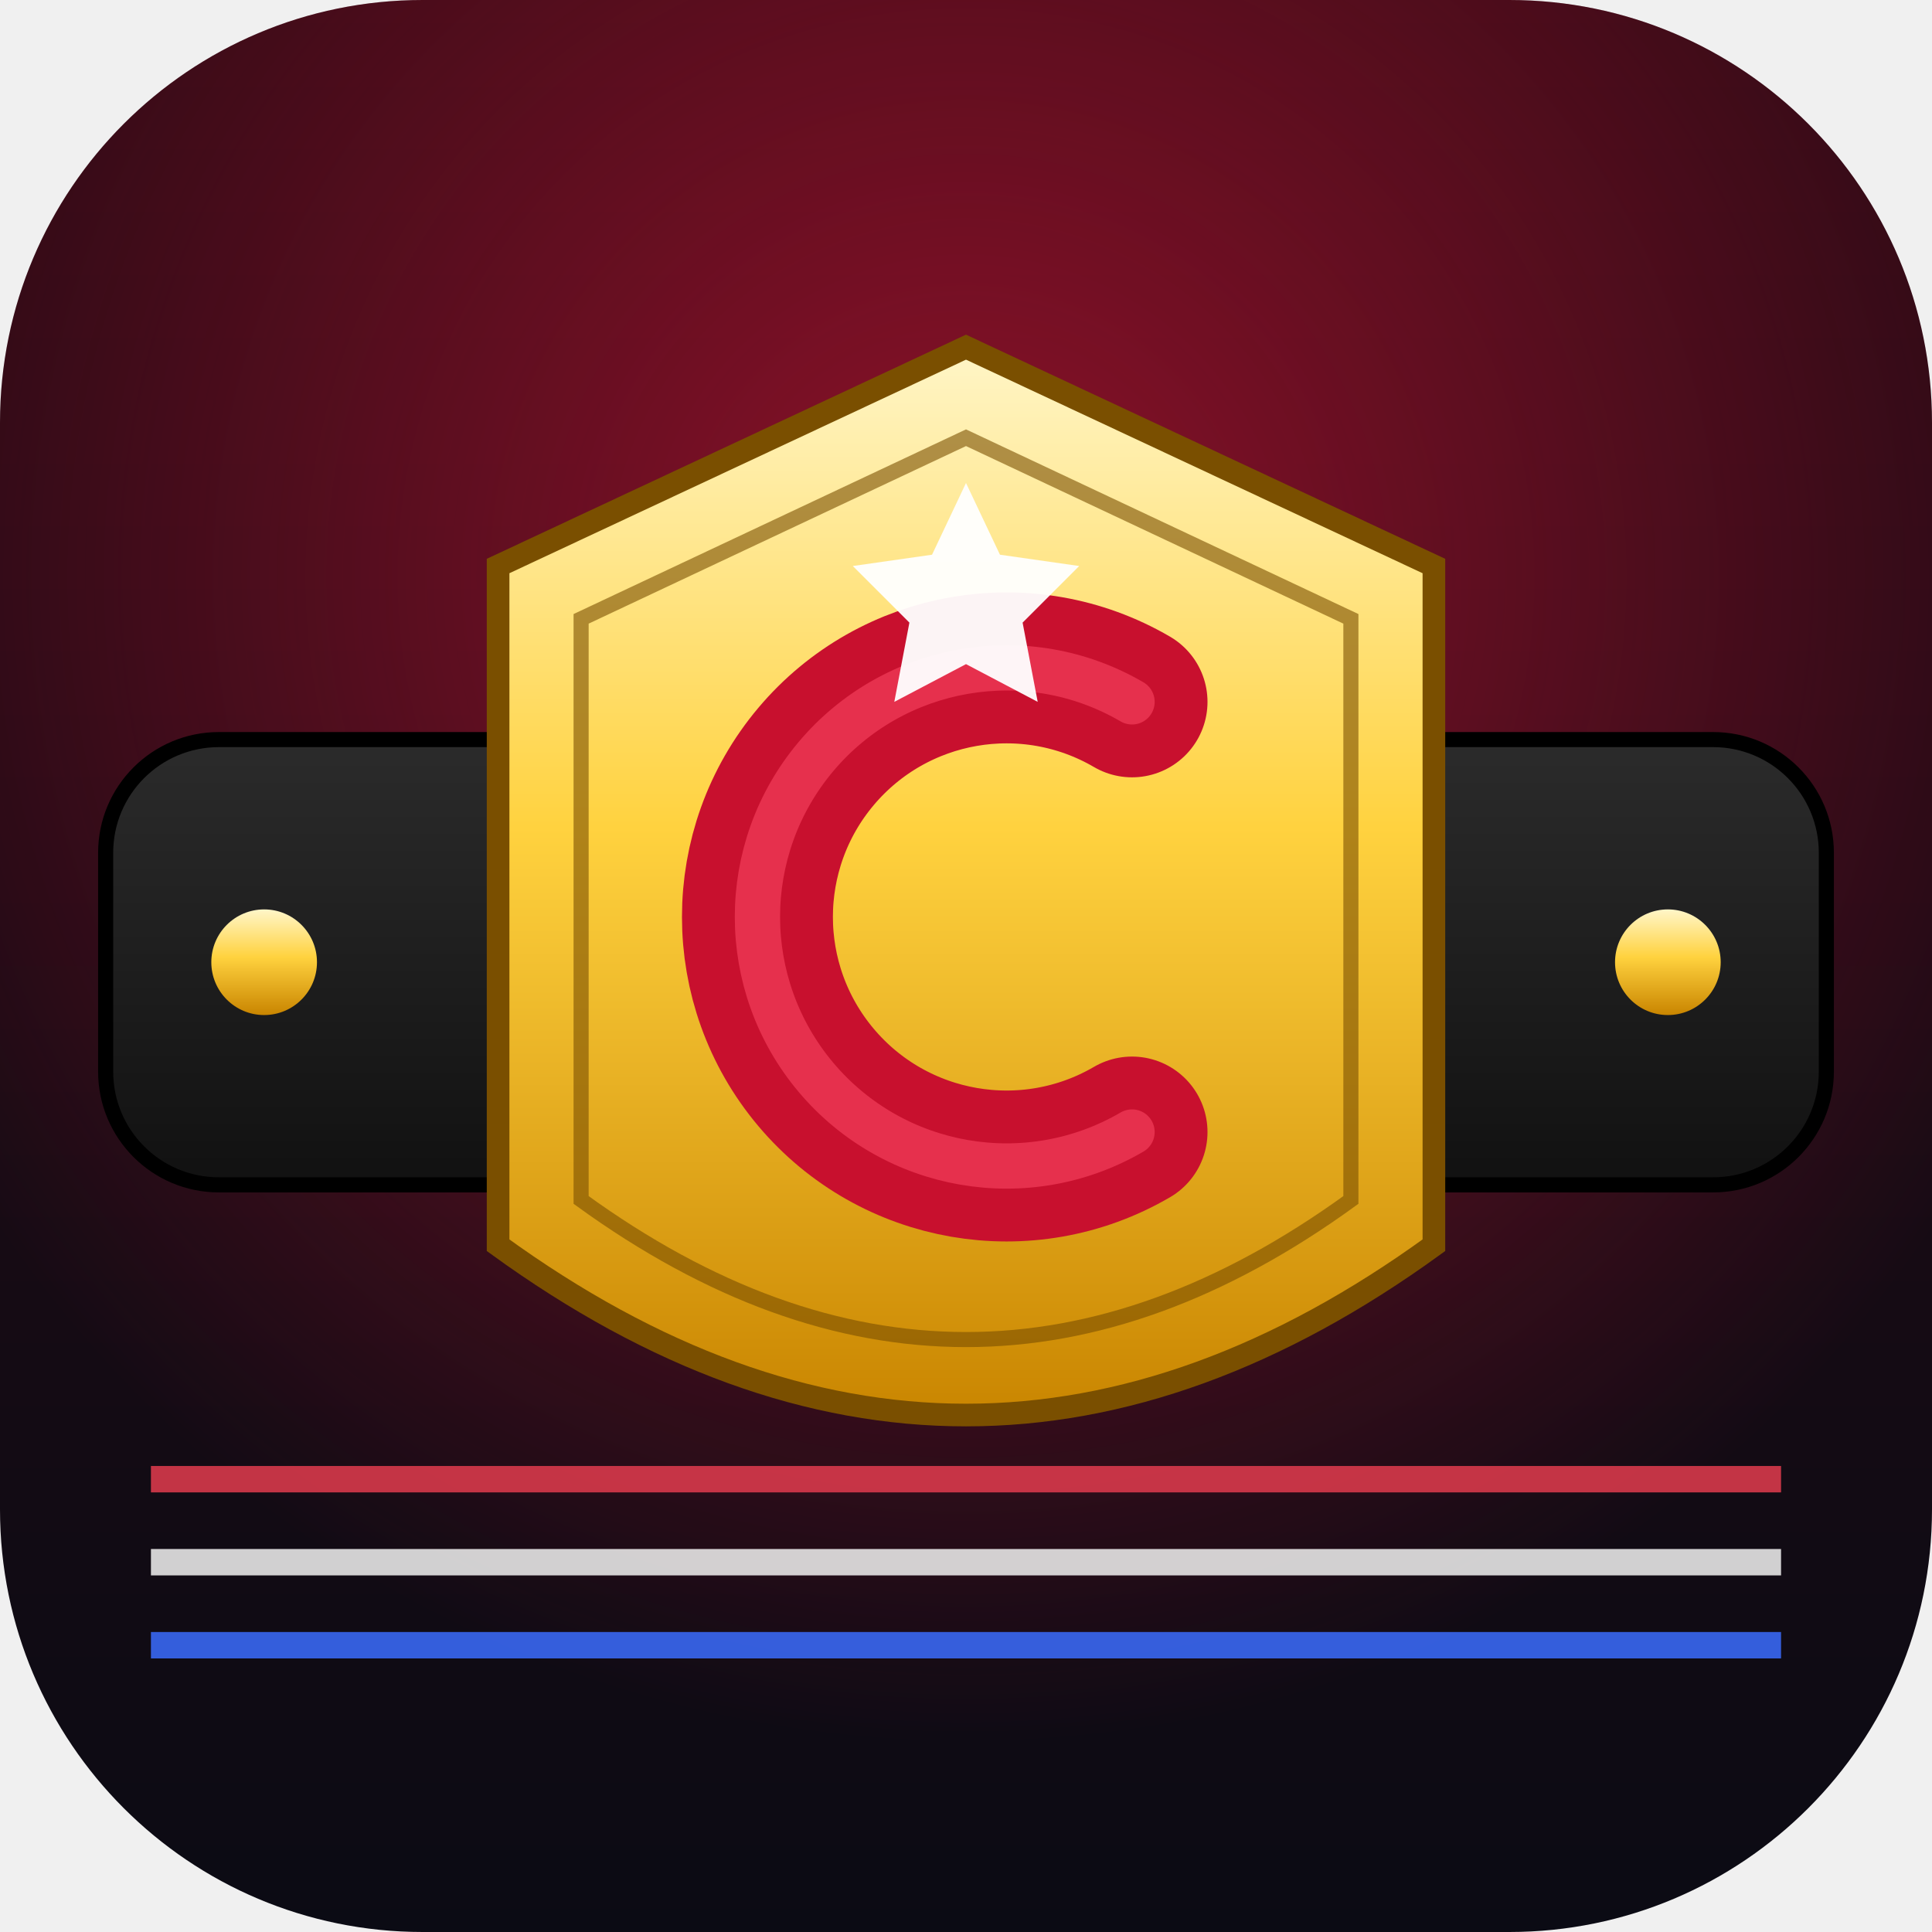
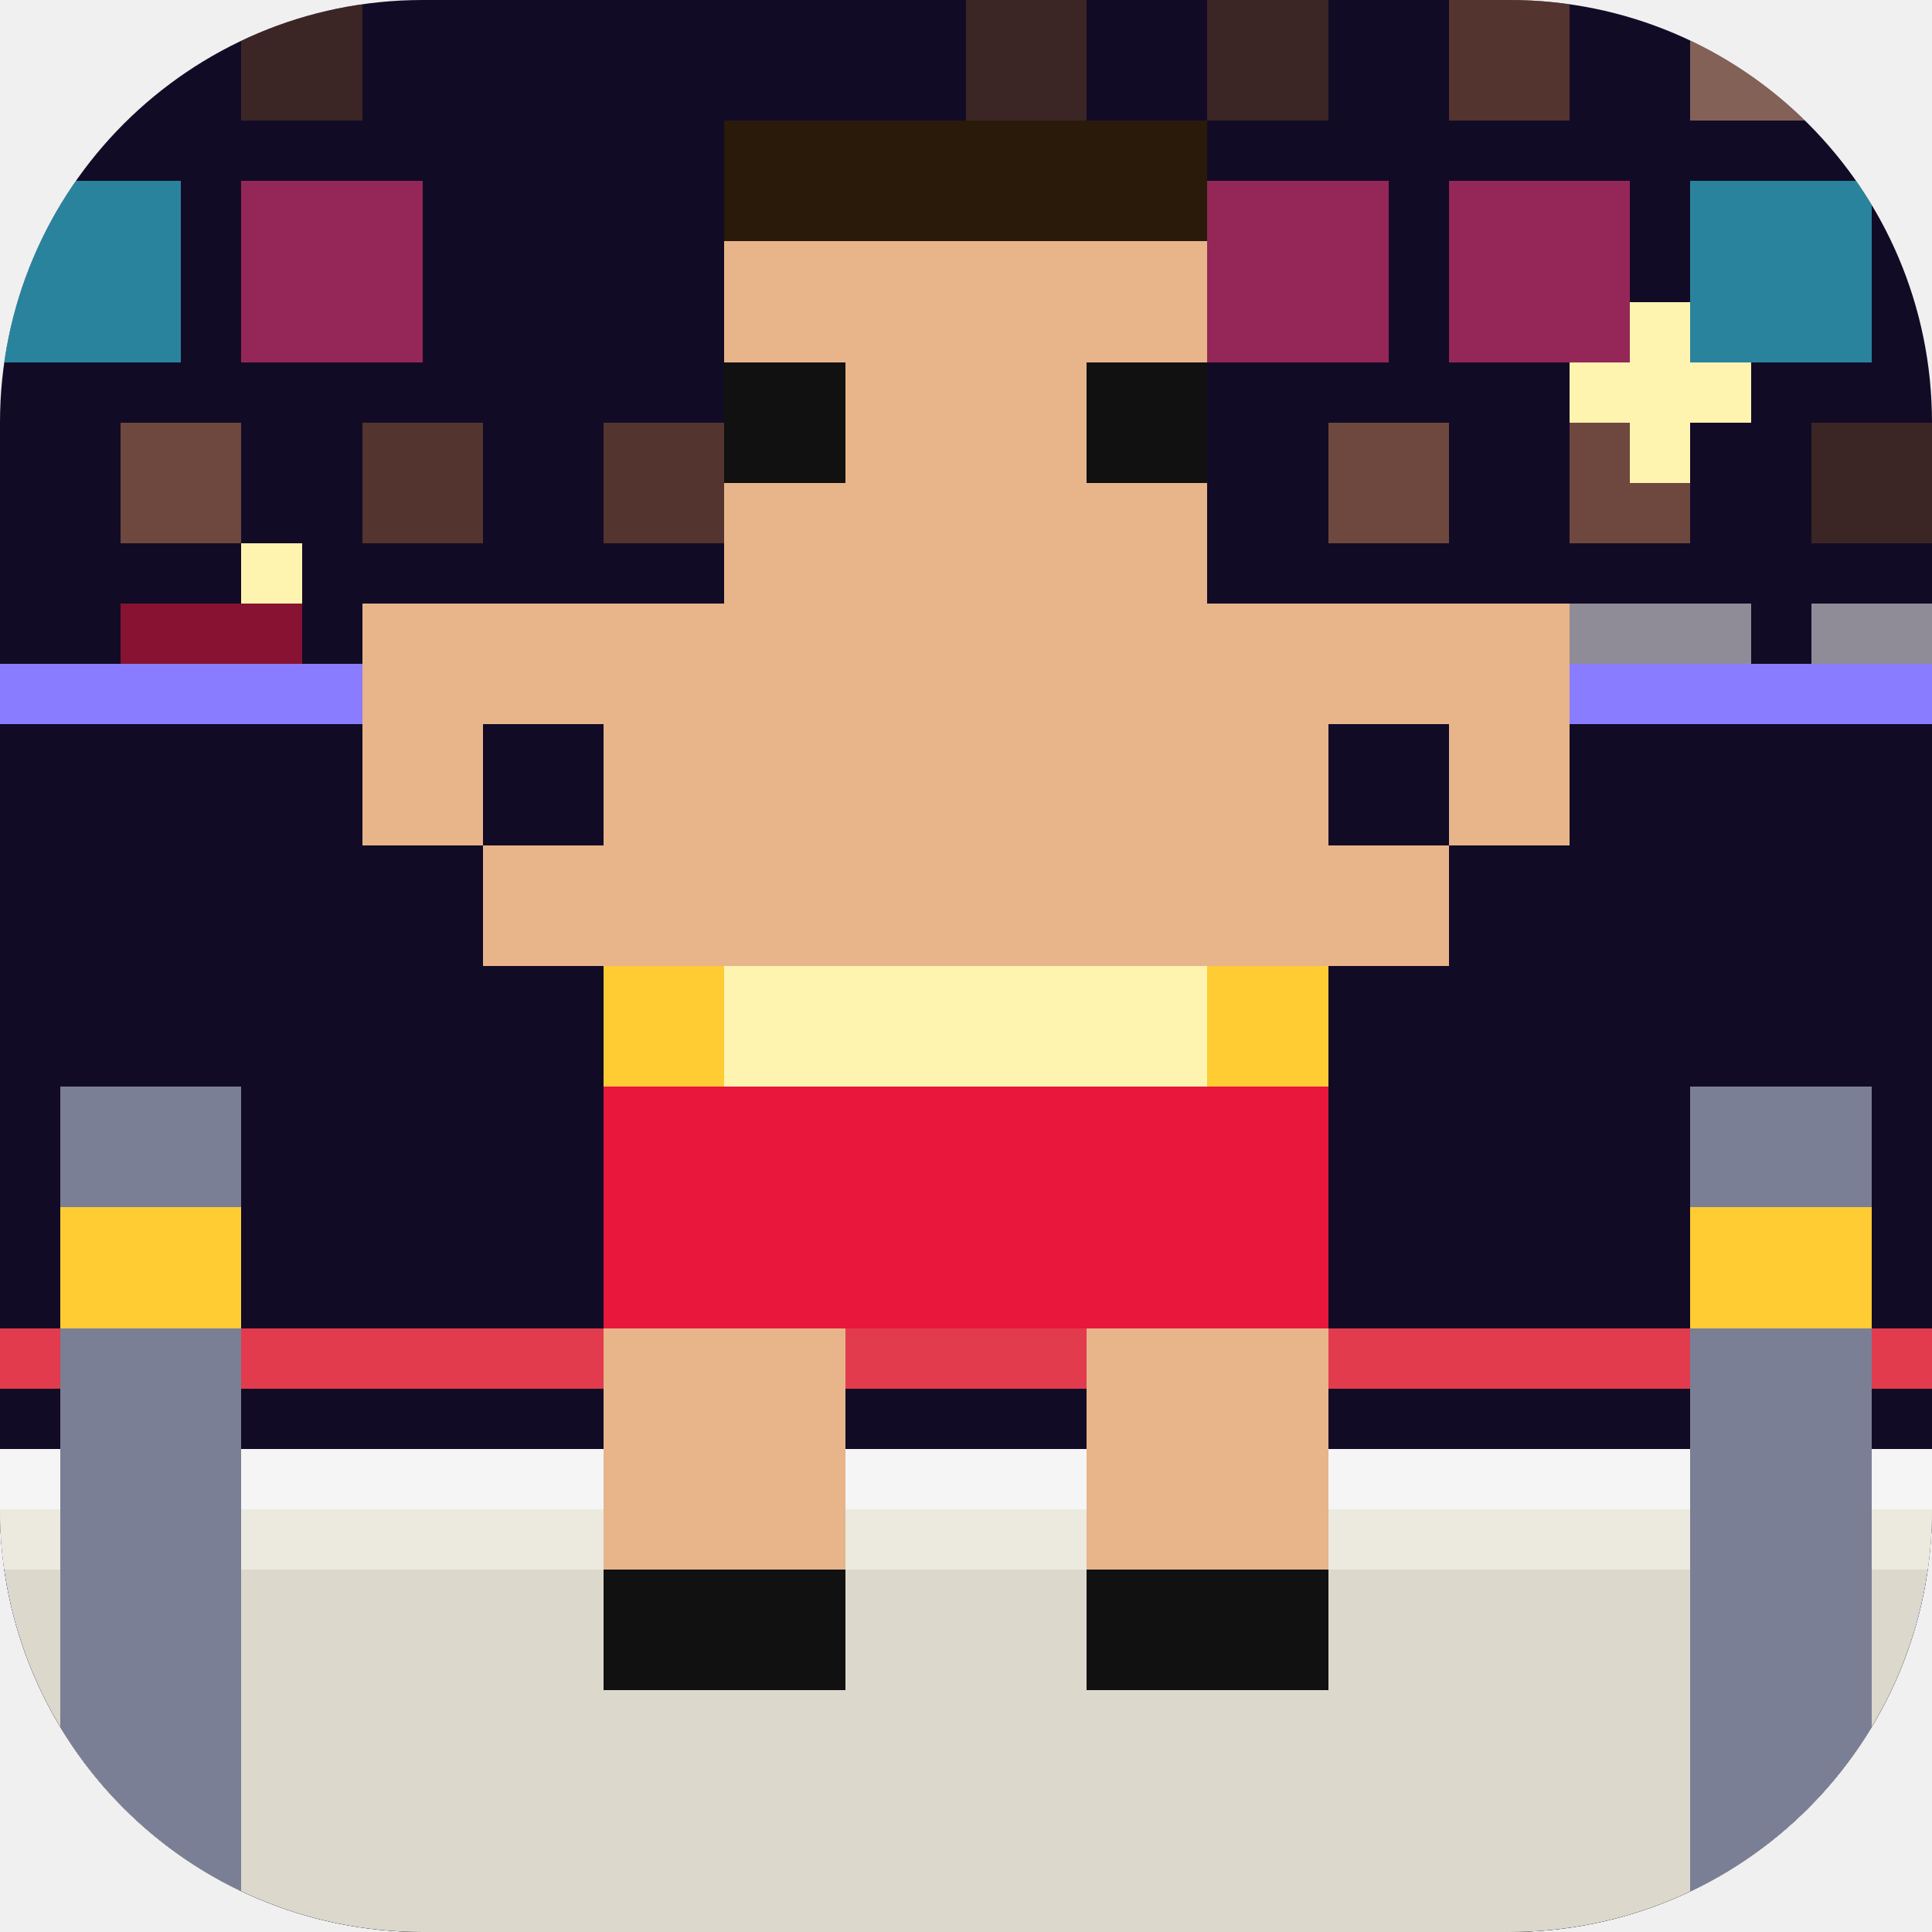
- <svg xmlns="http://www.w3.org/2000/svg" viewBox="0 0 512 512">
+ <svg xmlns="http://www.w3.org/2000/svg" viewBox="0 0 32 32" shape-rendering="crispEdges">
  <defs>
-     <linearGradient id="bg" x1="0" y1="0" x2="0" y2="1">
-       <stop offset="0" stop-color="#2a0a14" />
-       <stop offset="1" stop-color="#0b0b14" />
-     </linearGradient>
-     <radialGradient id="spot" cx="50%" cy="30%" r="60%">
-       <stop offset="0" stop-color="#e8173b" stop-opacity=".55" />
-       <stop offset="1" stop-color="#e8173b" stop-opacity="0" />
-     </radialGradient>
-     <linearGradient id="gold" x1="0" y1="0" x2="0" y2="1">
-       <stop offset="0" stop-color="#fff6c9" />
-       <stop offset=".45" stop-color="#ffd23f" />
-       <stop offset="1" stop-color="#c98500" />
-     </linearGradient>
-     <linearGradient id="strap" x1="0" y1="0" x2="0" y2="1">
-       <stop offset="0" stop-color="#2b2b2b" />
-       <stop offset="1" stop-color="#111" />
-     </linearGradient>
+     <clipPath id="r">
+       <rect width="32" height="32" rx="7" />
+     </clipPath>
  </defs>
-   <rect width="512" height="512" rx="112" fill="url(#bg)" />
-   <rect width="512" height="512" rx="112" fill="url(#spot)" />
-   <g stroke-width="7" opacity=".85">
-     <line x1="40" y1="392" x2="472" y2="392" stroke="#e23b4e" />
-     <line x1="40" y1="414" x2="472" y2="414" stroke="#f2f2f2" />
-     <line x1="40" y1="436" x2="472" y2="436" stroke="#3b6cff" />
+   <g clip-path="url(#r)">
+     <rect x="0" y="0" width="32" height="32" fill="#120b26" />
+     <g opacity="0.55">
+       <rect x="0" y="3" width="3" height="3" fill="#3ee6ff" />
+       <rect x="0" y="0" width="2" height="2" fill="#b97a52" />
+       <rect x="4" y="3" width="3" height="3" fill="#ff3e7f" />
+       <rect x="4" y="0" width="2" height="2" fill="#5e3a24" />
+       <rect x="16" y="3" width="3" height="3" fill="#2fd17a" />
+       <rect x="16" y="0" width="2" height="2" fill="#5e3a24" />
+       <rect x="20" y="3" width="3" height="3" fill="#ff3e7f" />
+       <rect x="20" y="0" width="2" height="2" fill="#5e3a24" />
+       <rect x="24" y="3" width="3" height="3" fill="#ff3e7f" />
+       <rect x="24" y="0" width="2" height="2" fill="#8a5536" />
+       <rect x="28" y="3" width="3" height="3" fill="#3ee6ff" />
+       <rect x="28" y="0" width="2" height="2" fill="#e0a77e" />
+       <rect x="32" y="3" width="3" height="3" fill="#f5f5f5" />
+       <rect x="32" y="0" width="2" height="2" fill="#f1c7a3" />
+       <rect x="36" y="3" width="3" height="3" fill="#ffcc33" />
+       <rect x="36" y="0" width="2" height="2" fill="#e0a77e" />
+       <rect x="2" y="10" width="3" height="3" fill="#e8173b" />
+       <rect x="2" y="7" width="2" height="2" fill="#b97a52" />
+       <rect x="6" y="10" width="3" height="3" fill="#2fd17a" />
+       <rect x="6" y="7" width="2" height="2" fill="#8a5536" />
+       <rect x="10" y="10" width="3" height="3" fill="#f5f5f5" />
+       <rect x="10" y="7" width="2" height="2" fill="#8a5536" />
+       <rect x="14" y="10" width="3" height="3" fill="#ff3e7f" />
+       <rect x="14" y="7" width="2" height="2" fill="#e0a77e" />
+       <rect x="18" y="10" width="3" height="3" fill="#ffcc33" />
+       <rect x="18" y="7" width="2" height="2" fill="#f1c7a3" />
+       <rect x="22" y="10" width="3" height="3" fill="#7a5cff" />
+       <rect x="22" y="7" width="2" height="2" fill="#b97a52" />
+       <rect x="26" y="10" width="3" height="3" fill="#f5f5f5" />
+       <rect x="26" y="7" width="2" height="2" fill="#b97a52" />
+       <rect x="30" y="10" width="3" height="3" fill="#f5f5f5" />
+       <rect x="30" y="7" width="2" height="2" fill="#5e3a24" />
+       <rect x="34" y="10" width="3" height="3" fill="#f5f5f5" />
+       <rect x="34" y="7" width="2" height="2" fill="#5e3a24" />
+       <rect x="38" y="10" width="3" height="3" fill="#ff7a2f" />
+       <rect x="38" y="7" width="2" height="2" fill="#f1c7a3" />
+     </g>
+     <rect x="0" y="11" width="32" height="21" fill="#120b26" />
+     <rect x="0" y="11" width="32" height="1" fill="#8a7cff" />
+     <rect x="0" y="22" width="32" height="1" fill="#e23b4e" />
+     <rect x="0" y="24" width="32" height="1" fill="#f5f5f5" />
+     <rect x="0" y="26" width="32" height="1" fill="#3b6cff" />
+     <rect x="0" y="25" width="32" height="7" fill="#dcd8cc" />
+     <rect x="0" y="25" width="32" height="1" fill="#ece9df" />
+     <rect x="1" y="18" width="3" height="14" fill="#7a7f95" />
+     <rect x="1" y="20" width="3" height="2" fill="#ffcc33" />
+     <rect x="28" y="18" width="3" height="14" fill="#7a7f95" />
+     <rect x="28" y="20" width="3" height="2" fill="#ffcc33" />
+     <rect x="12" y="2" width="2" height="2" fill="#2a1a0a" />
+     <rect x="14" y="2" width="2" height="2" fill="#2a1a0a" />
+     <rect x="16" y="2" width="2" height="2" fill="#2a1a0a" />
+     <rect x="18" y="2" width="2" height="2" fill="#2a1a0a" />
+     <rect x="12" y="4" width="2" height="2" fill="#e8b48a" />
+     <rect x="14" y="4" width="2" height="2" fill="#e8b48a" />
+     <rect x="16" y="4" width="2" height="2" fill="#e8b48a" />
+     <rect x="18" y="4" width="2" height="2" fill="#e8b48a" />
+     <rect x="12" y="6" width="2" height="2" fill="#111111" />
+     <rect x="14" y="6" width="2" height="2" fill="#e8b48a" />
+     <rect x="16" y="6" width="2" height="2" fill="#e8b48a" />
+     <rect x="18" y="6" width="2" height="2" fill="#111111" />
+     <rect x="12" y="8" width="2" height="2" fill="#e8b48a" />
+     <rect x="14" y="8" width="2" height="2" fill="#e8b48a" />
+     <rect x="16" y="8" width="2" height="2" fill="#e8b48a" />
+     <rect x="18" y="8" width="2" height="2" fill="#e8b48a" />
+     <rect x="6" y="10" width="2" height="2" fill="#e8b48a" />
+     <rect x="8" y="10" width="2" height="2" fill="#e8b48a" />
+     <rect x="10" y="10" width="2" height="2" fill="#e8b48a" />
+     <rect x="12" y="10" width="2" height="2" fill="#e8b48a" />
+     <rect x="14" y="10" width="2" height="2" fill="#e8b48a" />
+     <rect x="16" y="10" width="2" height="2" fill="#e8b48a" />
+     <rect x="18" y="10" width="2" height="2" fill="#e8b48a" />
+     <rect x="20" y="10" width="2" height="2" fill="#e8b48a" />
+     <rect x="22" y="10" width="2" height="2" fill="#e8b48a" />
+     <rect x="24" y="10" width="2" height="2" fill="#e8b48a" />
+     <rect x="6" y="12" width="2" height="2" fill="#e8b48a" />
+     <rect x="10" y="12" width="2" height="2" fill="#e8b48a" />
+     <rect x="12" y="12" width="2" height="2" fill="#e8b48a" />
+     <rect x="14" y="12" width="2" height="2" fill="#e8b48a" />
+     <rect x="16" y="12" width="2" height="2" fill="#e8b48a" />
+     <rect x="18" y="12" width="2" height="2" fill="#e8b48a" />
+     <rect x="20" y="12" width="2" height="2" fill="#e8b48a" />
+     <rect x="24" y="12" width="2" height="2" fill="#e8b48a" />
+     <rect x="8" y="14" width="2" height="2" fill="#e8b48a" />
+     <rect x="10" y="14" width="2" height="2" fill="#e8b48a" />
+     <rect x="12" y="14" width="2" height="2" fill="#e8b48a" />
+     <rect x="14" y="14" width="2" height="2" fill="#e8b48a" />
+     <rect x="16" y="14" width="2" height="2" fill="#e8b48a" />
+     <rect x="18" y="14" width="2" height="2" fill="#e8b48a" />
+     <rect x="20" y="14" width="2" height="2" fill="#e8b48a" />
+     <rect x="22" y="14" width="2" height="2" fill="#e8b48a" />
+     <rect x="10" y="16" width="2" height="2" fill="#ffcc33" />
+     <rect x="12" y="16" width="2" height="2" fill="#fff3b0" />
+     <rect x="14" y="16" width="2" height="2" fill="#fff3b0" />
+     <rect x="16" y="16" width="2" height="2" fill="#fff3b0" />
+     <rect x="18" y="16" width="2" height="2" fill="#fff3b0" />
+     <rect x="20" y="16" width="2" height="2" fill="#ffcc33" />
+     <rect x="10" y="18" width="2" height="2" fill="#e8173b" />
+     <rect x="12" y="18" width="2" height="2" fill="#e8173b" />
+     <rect x="14" y="18" width="2" height="2" fill="#e8173b" />
+     <rect x="16" y="18" width="2" height="2" fill="#e8173b" />
+     <rect x="18" y="18" width="2" height="2" fill="#e8173b" />
+     <rect x="20" y="18" width="2" height="2" fill="#e8173b" />
+     <rect x="10" y="20" width="2" height="2" fill="#e8173b" />
+     <rect x="12" y="20" width="2" height="2" fill="#e8173b" />
+     <rect x="14" y="20" width="2" height="2" fill="#e8173b" />
+     <rect x="16" y="20" width="2" height="2" fill="#e8173b" />
+     <rect x="18" y="20" width="2" height="2" fill="#e8173b" />
+     <rect x="20" y="20" width="2" height="2" fill="#e8173b" />
+     <rect x="10" y="22" width="2" height="2" fill="#e8b48a" />
+     <rect x="12" y="22" width="2" height="2" fill="#e8b48a" />
+     <rect x="18" y="22" width="2" height="2" fill="#e8b48a" />
+     <rect x="20" y="22" width="2" height="2" fill="#e8b48a" />
+     <rect x="10" y="24" width="2" height="2" fill="#e8b48a" />
+     <rect x="12" y="24" width="2" height="2" fill="#e8b48a" />
+     <rect x="18" y="24" width="2" height="2" fill="#e8b48a" />
+     <rect x="20" y="24" width="2" height="2" fill="#e8b48a" />
+     <rect x="10" y="26" width="2" height="2" fill="#111111" />
+     <rect x="12" y="26" width="2" height="2" fill="#111111" />
+     <rect x="18" y="26" width="2" height="2" fill="#111111" />
+     <rect x="20" y="26" width="2" height="2" fill="#111111" />
+     <rect x="27" y="5" width="1" height="3" fill="#fff3b0" />
+     <rect x="26" y="6" width="3" height="1" fill="#fff3b0" />
+     <rect x="4" y="9" width="1" height="1" fill="#fff3b0" />
  </g>
-   <rect x="28" y="196" width="456" height="118" rx="30" fill="url(#strap)" stroke="#000" stroke-width="4" />
-   <circle cx="70" cy="255" r="14" fill="url(#gold)" />
-   <circle cx="442" cy="255" r="14" fill="url(#gold)" />
-   <path d="M256 92 L380 150 L380 330 Q256 420 132 330 L132 150 Z" fill="url(#gold)" stroke="#7a4f00" stroke-width="6" />
-   <path d="M256 116 L358 164 L358 318 Q256 392 154 318 L154 164 Z" fill="none" stroke="#7a4f00" stroke-width="4" opacity=".6" />
-   <path d="M300 186 A66 66 0 1 0 300 300" fill="none" stroke="#c8102e" stroke-width="40" stroke-linecap="round" />
-   <path d="M300 186 A66 66 0 1 0 300 300" fill="none" stroke="#ff4a66" stroke-width="12" stroke-linecap="round" opacity=".55" />
-   <path d="M256 128 l9 19 21 3 -15 15 4 21 -19 -10 -19 10 4 -21 -15 -15 21 -3z" fill="#fff" opacity=".95" />
</svg>
